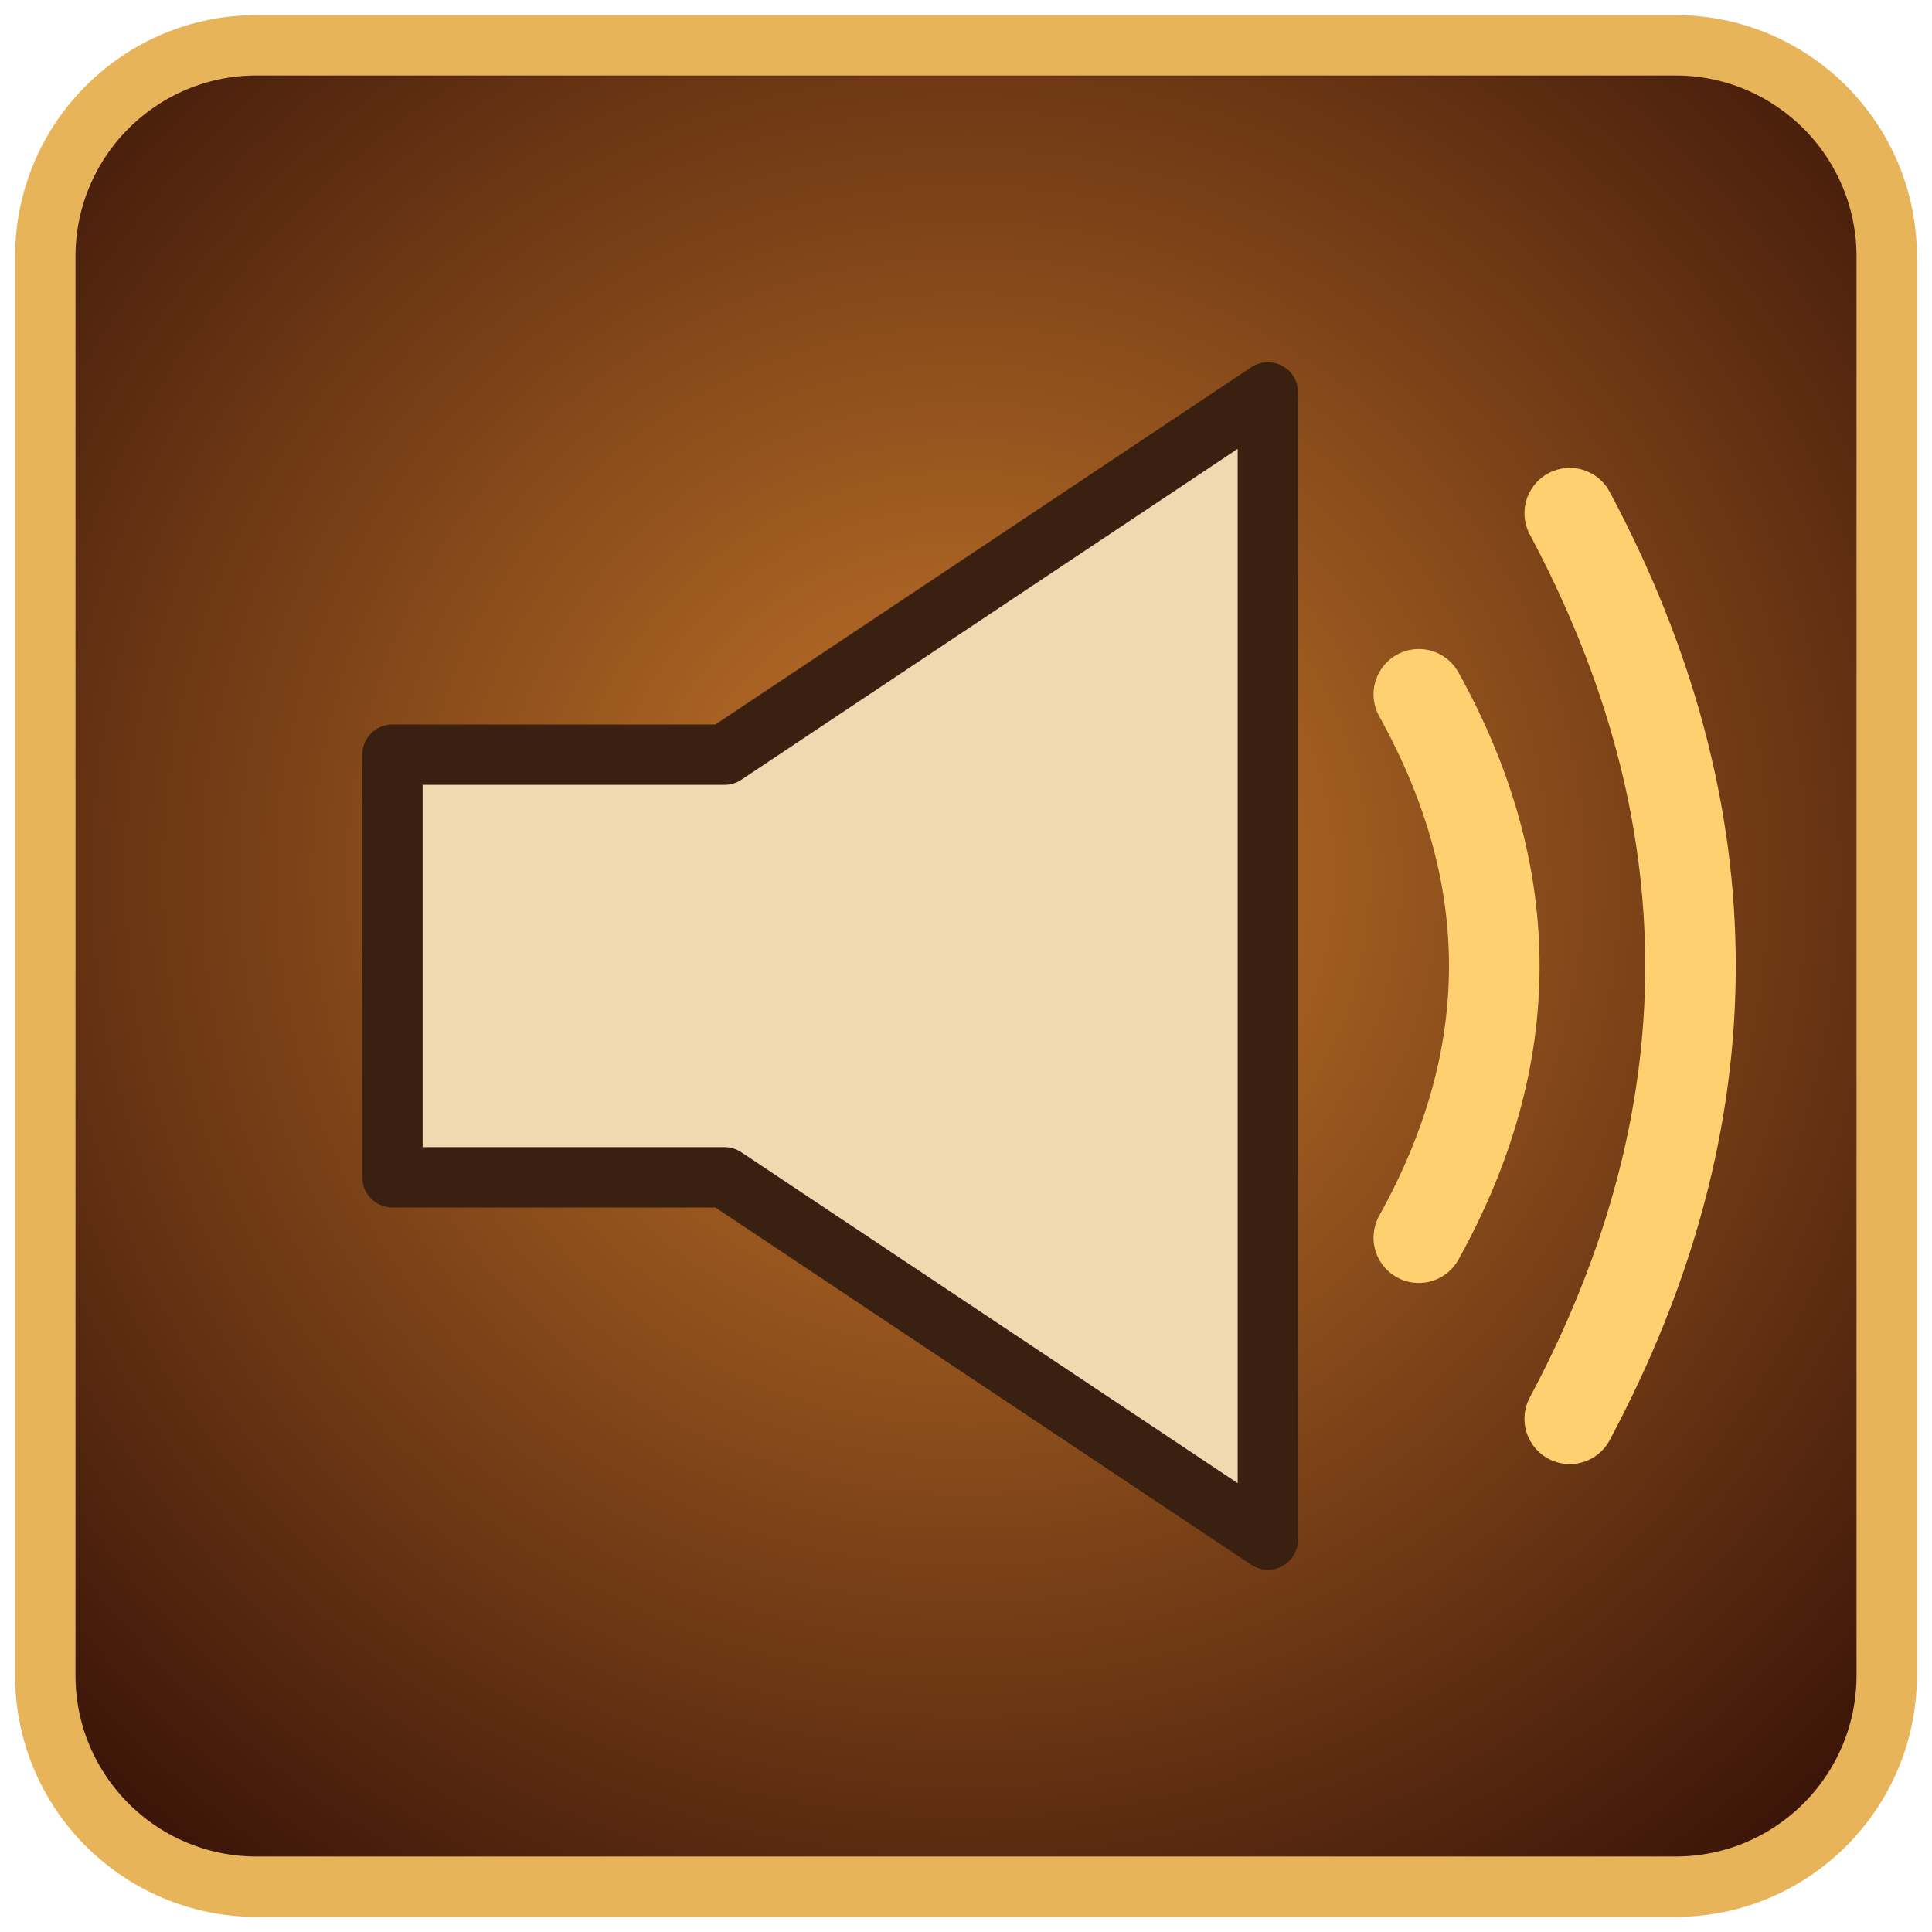
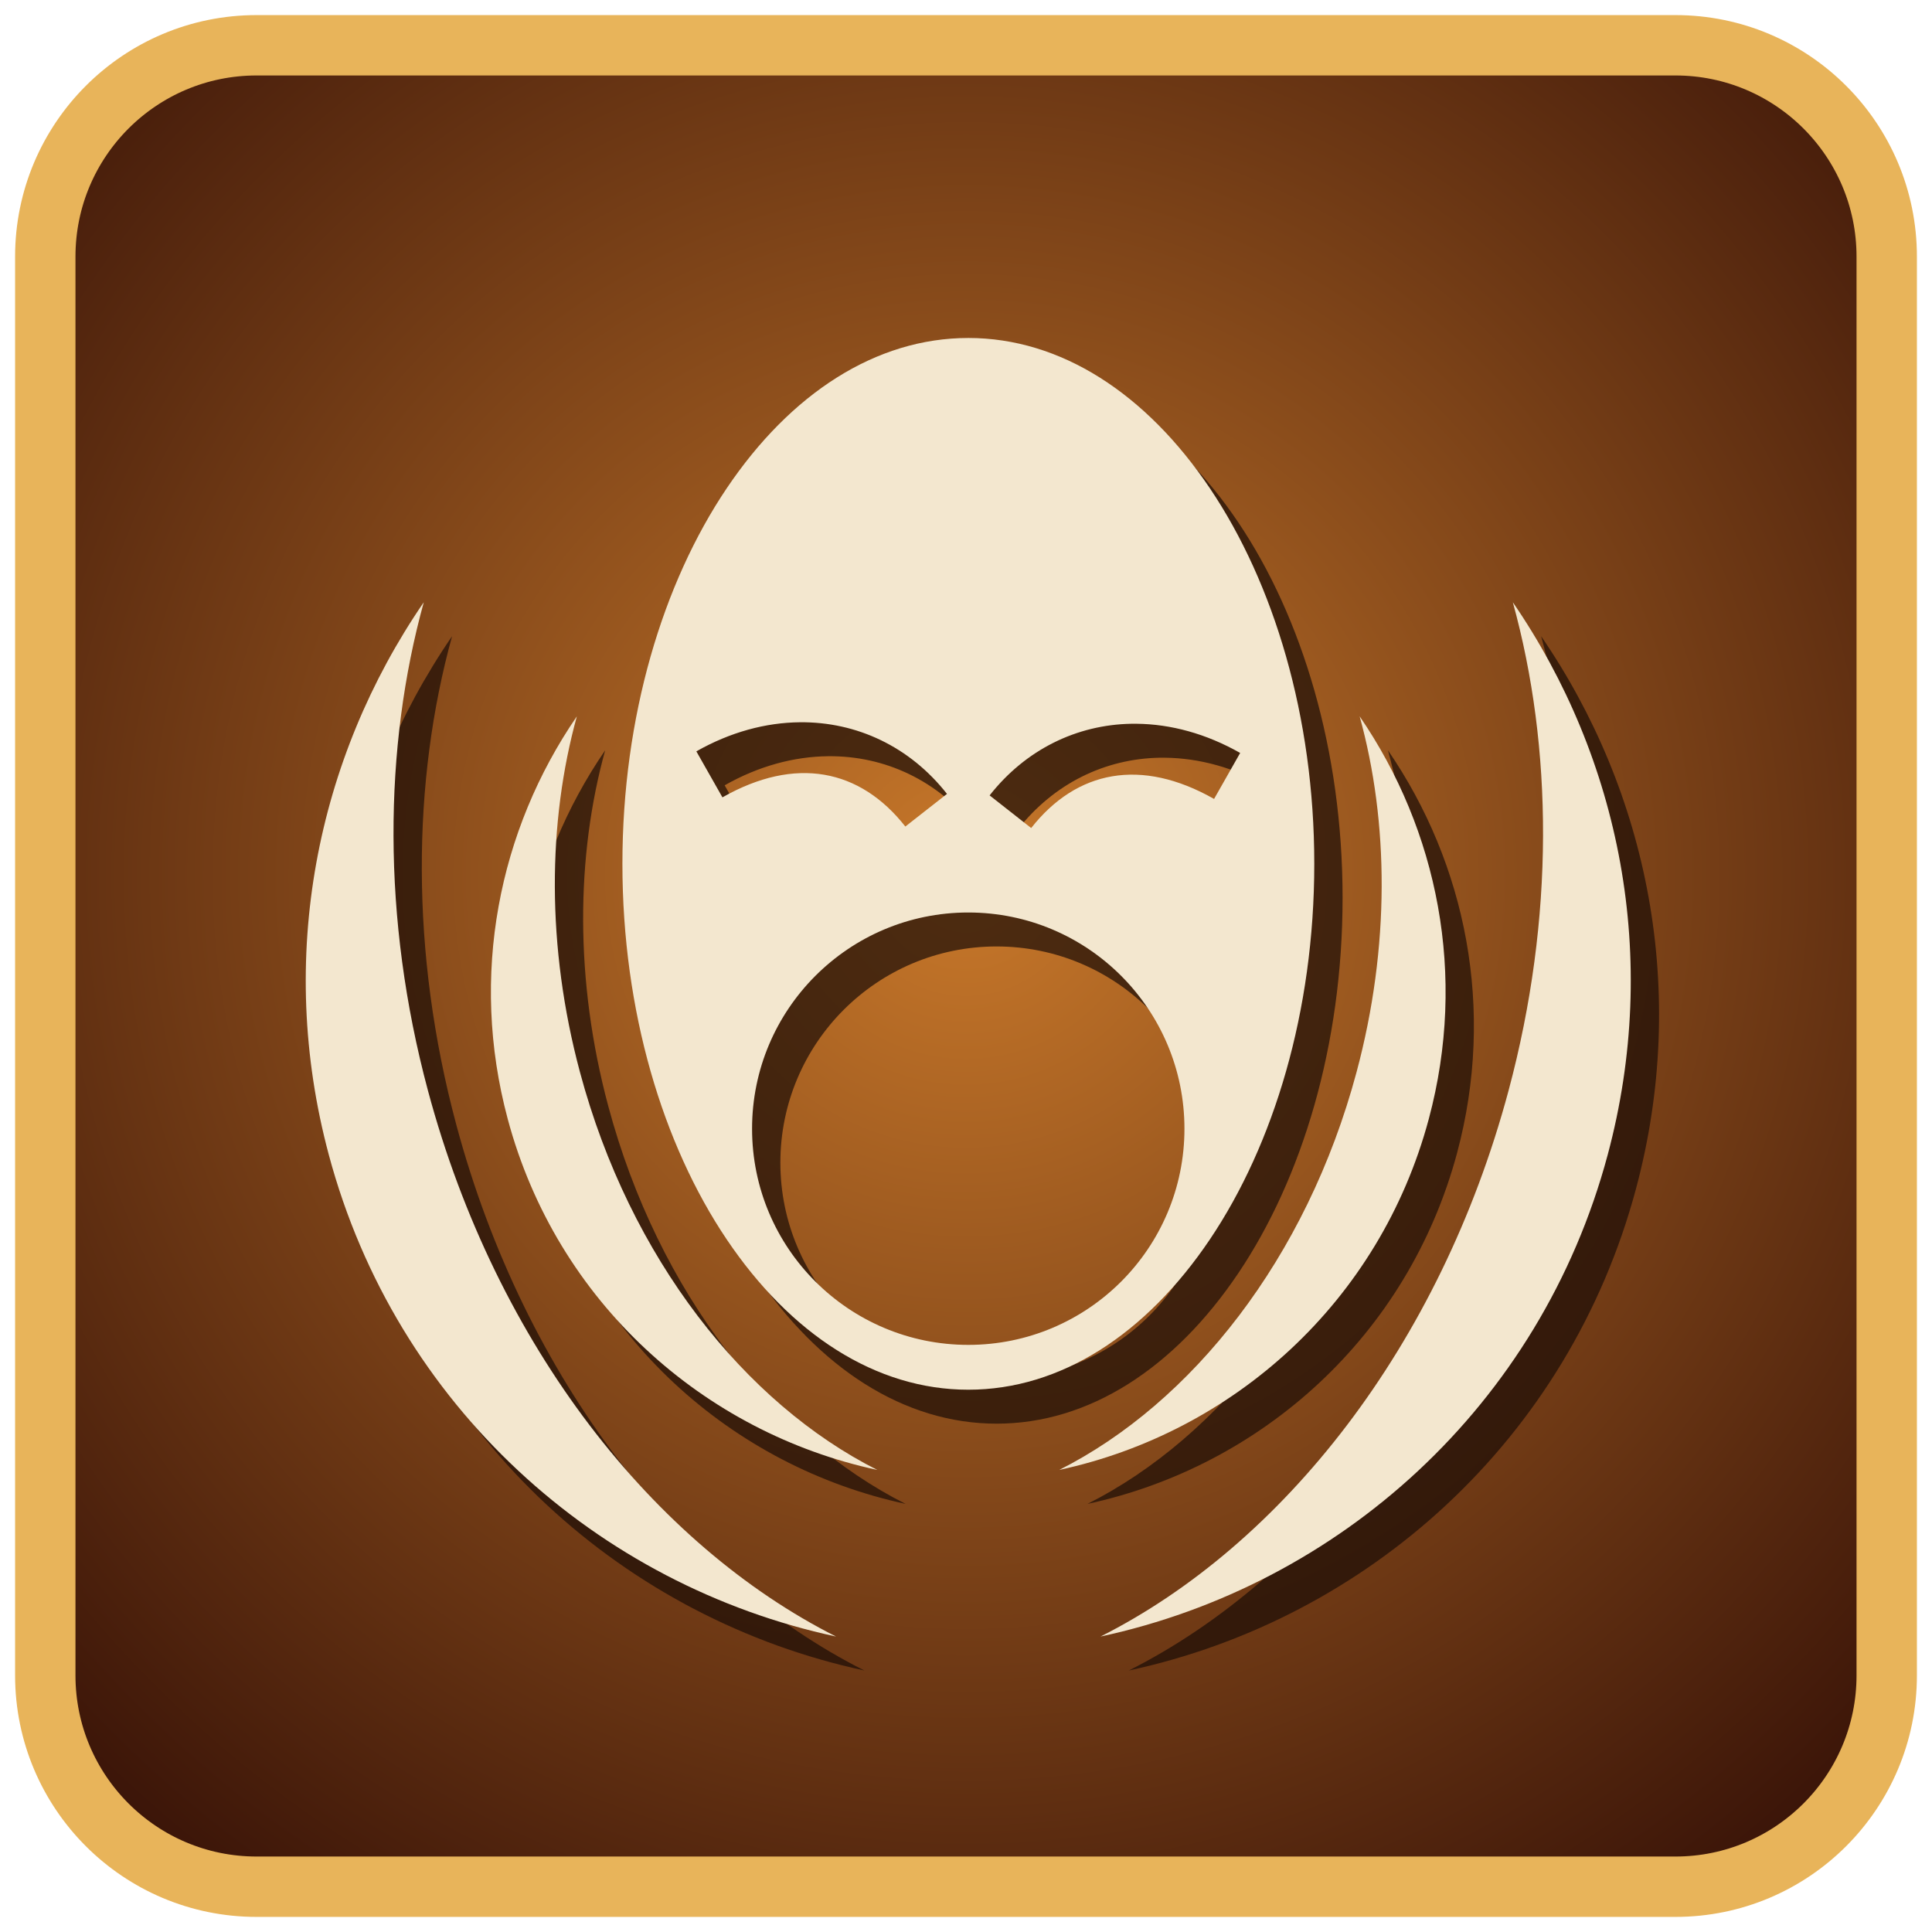
<svg xmlns="http://www.w3.org/2000/svg" width="128" height="128" viewBox="0 0 128 128">
  <defs>
    <radialGradient id="g" cx="50%" cy="45%" r="70%">
      <stop offset="0" stop-color="#c8782a" />
      <stop offset="1" stop-color="#3a1408" />
    </radialGradient>
  </defs>
  <rect x="3" y="3" width="122" height="122" rx="14" fill="url(#g)" stroke="#e8b45a" stroke-width="4" />
-   <path d="M26 50 H48 L84 26 V102 L48 78 H26 Z" fill="#f0d9b0" stroke="#3a2010" stroke-width="4" stroke-linejoin="round" />
-   <path d="M94 46 Q104 64 94 82 M104 34 Q120 64 104 94" fill="none" stroke="#ffd070" stroke-width="6" stroke-linecap="round" />
+   <g transform="translate(16 16) scale(0.1875)">
+     <path d="M256.813 34.094c-32.67 0-62.826 19.624-85.375 53.125-22.55 33.5-36.844 80.558-36.844 132.686s14.294 99.187 36.844 132.688c22.55 33.5 52.705 53.125 85.375 53.125s62.825-19.626 85.375-53.126c22.55-33.5 36.875-80.56 36.875-132.688 0-52.128-14.326-99.187-36.875-132.687-22.55-33.502-52.706-53.126-85.375-53.126zM64.405 127.47c-37.863 55.188-52.23 125.55-33.562 195.218 23.816 88.89 95.022 152.122 179.25 170.25C145.894 460.577 90.12 390.486 65.874 300c-16.337-60.975-15.608-121.328-1.468-172.53zm384.813 0c14.14 51.202 14.836 111.555-1.5 172.53-24.246 90.486-79.988 160.578-144.19 192.938 84.23-18.128 155.403-81.36 179.22-170.25 18.668-69.668 4.332-140.03-33.53-195.22zM118.5 167.78c-27.588 40.212-38.04 91.49-24.438 142.25 17.355 64.767 69.225 110.823 130.594 124.033C177.88 410.485 137.26 359.43 119.594 293.5c-11.905-44.428-11.397-88.41-1.094-125.72zm276.594 0c10.303 37.31 10.81 81.292-1.094 125.72-17.666 65.93-58.285 116.985-105.063 140.563 61.37-13.21 113.24-59.266 130.594-124.032 13.603-50.76 3.152-102.038-24.436-142.25zm-197.813 2.095c20.065-.2 38.86 8.59 52 25.313l-14.718 11.53c-16.02-20.384-38.817-24.964-64.625-10.312l-9.218-16.25c12.02-6.824 24.523-10.16 36.56-10.28zm117.157.53c.625-.01 1.25-.005 1.875 0 12.04.122 24.543 3.49 36.563 10.314l-9.22 16.25c-25.806-14.653-48.603-10.103-64.624 10.28l-14.686-11.53c12.73-16.2 30.74-24.965 50.094-25.314zm-57.625 66.69c42.196 0 76.375 34.21 76.375 76.405 0 42.193-34.18 76.375-76.375 76.375s-76.406-34.18-76.406-76.375 34.21-76.406 76.406-76.406z" fill="#1a0b06" transform="translate(10 12)" opacity="0.7" />
+     <path d="M256.813 34.094c-32.67 0-62.826 19.624-85.375 53.125-22.55 33.5-36.844 80.558-36.844 132.686s14.294 99.187 36.844 132.688c22.55 33.5 52.705 53.125 85.375 53.125s62.825-19.626 85.375-53.126c22.55-33.5 36.875-80.56 36.875-132.688 0-52.128-14.326-99.187-36.875-132.687-22.55-33.502-52.706-53.126-85.375-53.126zM64.405 127.47c-37.863 55.188-52.23 125.55-33.562 195.218 23.816 88.89 95.022 152.122 179.25 170.25C145.894 460.577 90.12 390.486 65.874 300c-16.337-60.975-15.608-121.328-1.468-172.53zm384.813 0c14.14 51.202 14.836 111.555-1.5 172.53-24.246 90.486-79.988 160.578-144.19 192.938 84.23-18.128 155.403-81.36 179.22-170.25 18.668-69.668 4.332-140.03-33.53-195.22zM118.5 167.78c-27.588 40.212-38.04 91.49-24.438 142.25 17.355 64.767 69.225 110.823 130.594 124.033C177.88 410.485 137.26 359.43 119.594 293.5c-11.905-44.428-11.397-88.41-1.094-125.72zm276.594 0c10.303 37.31 10.81 81.292-1.094 125.72-17.666 65.93-58.285 116.985-105.063 140.563 61.37-13.21 113.24-59.266 130.594-124.032 13.603-50.76 3.152-102.038-24.436-142.25zm-197.813 2.095c20.065-.2 38.86 8.59 52 25.313l-14.718 11.53c-16.02-20.384-38.817-24.964-64.625-10.312l-9.218-16.25c12.02-6.824 24.523-10.16 36.56-10.28zm117.157.53c.625-.01 1.25-.005 1.875 0 12.04.122 24.543 3.49 36.563 10.314l-9.22 16.25c-25.806-14.653-48.603-10.103-64.624 10.28l-14.686-11.53c12.73-16.2 30.74-24.965 50.094-25.314zm-57.625 66.69c42.196 0 76.375 34.21 76.375 76.405 0 42.193-34.18 76.375-76.375 76.375s-76.406-34.18-76.406-76.375 34.21-76.406 76.406-76.406z" fill="#f3e7cf" />
+   </g>
</svg>
